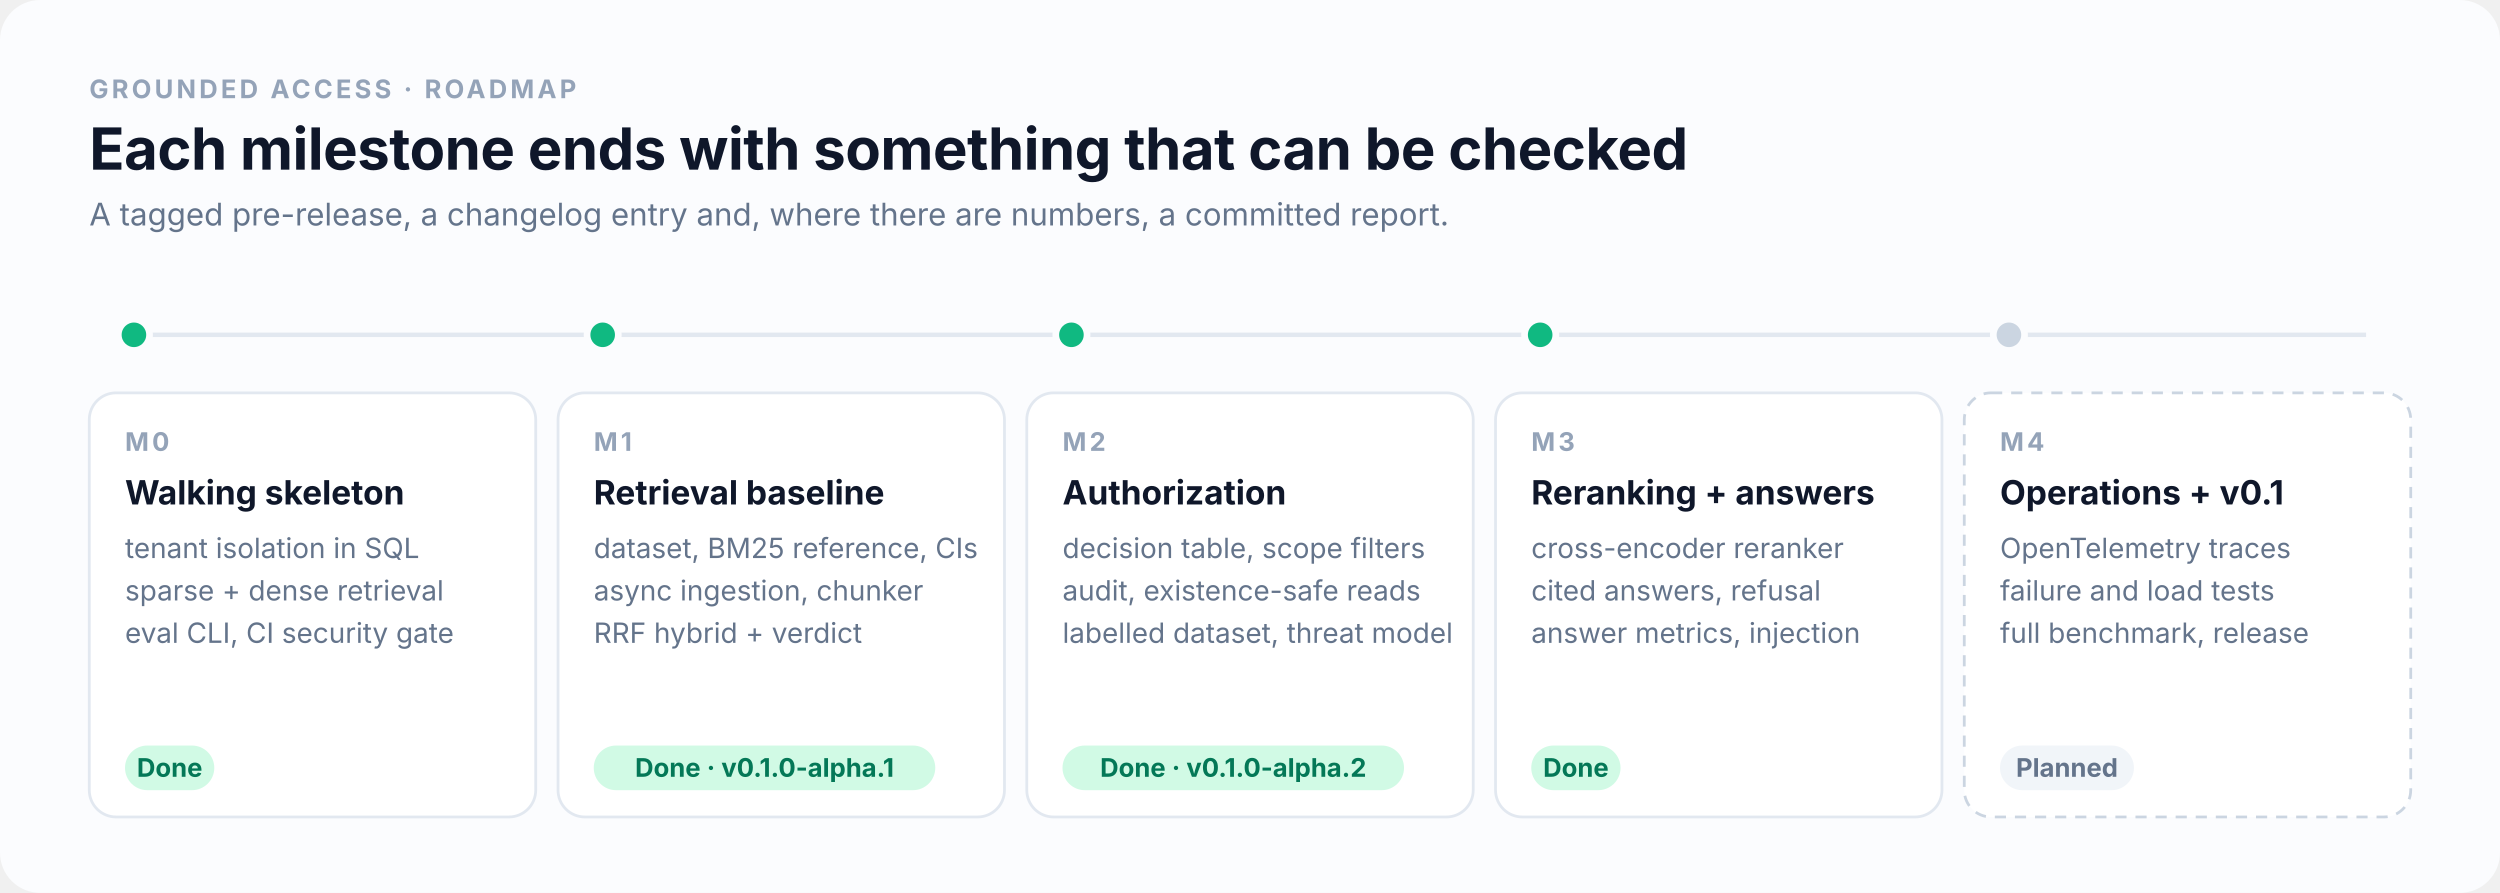
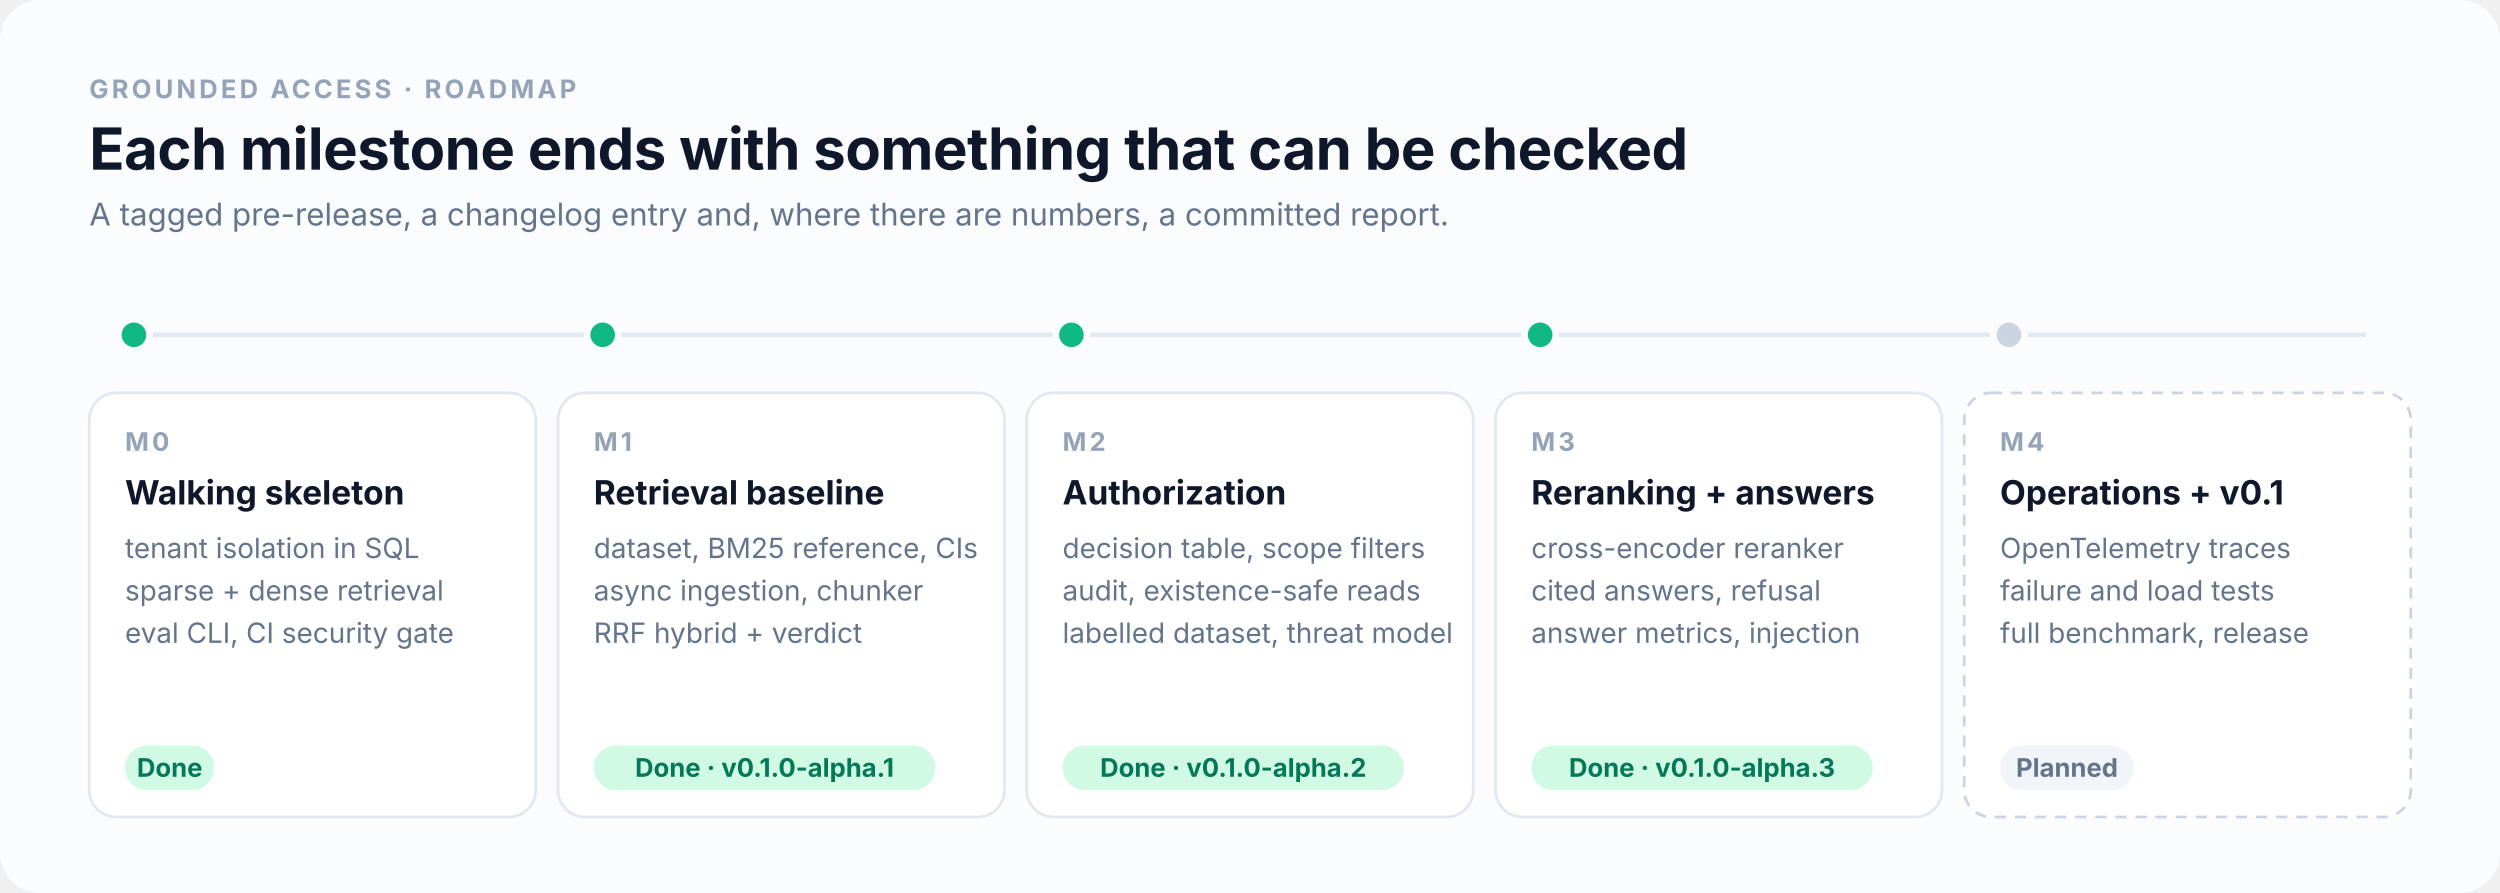
<svg xmlns="http://www.w3.org/2000/svg" viewBox="0 0 1120 400" width="1120" height="400" role="img" aria-labelledby="ttl dsc" style="max-width:100%;height:auto">
  <defs>
    <marker id="ar" viewBox="0 0 10 10" refX="9" refY="5" markerWidth="7" markerHeight="7" orient="auto-start-reverse">
      <path class="mk" d="M0 0 L10 5 L0 10 z" />
    </marker>
    <marker id="ar-v" viewBox="0 0 10 10" refX="9" refY="5" markerWidth="7" markerHeight="7" orient="auto-start-reverse">
      <path class="mk-v" d="M0 0 L10 5 L0 10 z" />
    </marker>
  </defs>
  <style>
    text{font-family:-apple-system,BlinkMacSystemFont,"Segoe UI","PingFang SC","Hiragino Sans GB","Microsoft YaHei",Inter,Roboto,sans-serif;}
    .bg{fill:#FBFCFE}
    .kicker{font-size:11.5px;font-weight:700;fill:#94A3B8;letter-spacing:1.4px}
    .title{font-size:26px;font-weight:700;fill:#0F172A;letter-spacing:-.2px}
    .sub{font-size:14px;fill:#64748B}
    .lbl{font-size:15px;font-weight:650;fill:#0F172A}
    .lbl-sm{font-size:13.5px;font-weight:650;fill:#0F172A}
    .txt{font-size:12.5px;fill:#64748B}
    .txt-d{font-size:12.5px;fill:#334155}
    .foot{font-size:12.5px;fill:#64748B}
    .mono{font-family:ui-monospace,SFMono-Regular,Menlo,Consolas,monospace;font-size:12px;font-weight:500;fill:#334155}
    .code{font-family:ui-monospace,SFMono-Regular,Menlo,Consolas,monospace;font-size:12.5px;fill:#E2E8F0}
    .codek{font-family:ui-monospace,SFMono-Regular,Menlo,Consolas,monospace;font-size:12.5px;fill:#7DD3FC}
    .num{font-size:13px;font-weight:650;fill:#0F172A}
    .big{font-size:30px;font-weight:700;fill:#0F172A}
    .bigok{font-size:30px;font-weight:700;fill:#059669}
    .card{fill:#FFFFFF;stroke:#E2E8F0;stroke-width:1.25}
    .dash{fill:#FFFFFF;stroke:#CBD5E1;stroke-width:1.25;stroke-dasharray:5 4}
    .group{fill:#F1F5F9;fill-opacity:.55;stroke:#E2E8F0;stroke-width:1.25}
    .blue{fill:#EFF6FF;stroke:#BFDBFE;stroke-width:1.25}
    .teal{fill:#F0FDFA;stroke:#99F6E4;stroke-width:1.25}
    .violet{fill:#F5F3FF;stroke:#DDD6FE;stroke-width:1.25}
    .amber{fill:#FFFBEB;stroke:#FDE68A;stroke-width:1.25}
    .rose{fill:#FFF1F2;stroke:#FECDD3;stroke-width:1.25}
    .green{fill:#ECFDF5;stroke:#A7F3D0;stroke-width:1.25}
    .dark{fill:#0F172A}
    .ln{stroke:#94A3B8;stroke-width:1.5;fill:none}
    .ln-v{stroke:#6366F1;stroke-width:1.75;fill:none}
    .mk{fill:#94A3B8}.mk-v{fill:#6366F1}
    .bar-s{fill:#38BDF8}.bar-d{fill:#6366F1}.bar-h{fill:#A78BFA}.bar-x{fill:#10B981}.bar-r{fill:#CBD5E1}
    .axis{stroke:#E2E8F0;stroke-width:1}
    .whisk{stroke:#0F172A;stroke-width:1.5}
    .pill-ok{fill:#D1FAE5}.pill-ok-t{font-size:11.5px;font-weight:700;fill:#047857}
    .pill-now{fill:#E0E7FF}.pill-now-t{font-size:11.5px;font-weight:700;fill:#4338CA}
    .pill-next{fill:#F1F5F9}.pill-next-t{font-size:11.5px;font-weight:700;fill:#64748B}
  </style>
  <rect class="bg" width="1120" height="400" rx="18" />
  <text class="kicker" x="40" y="44">GROUNDED ACCESS · ROADMAP</text>
  <text class="title" x="40" y="76">Each milestone ends with something that can be checked</text>
  <text class="sub" x="40" y="101">A tagged pre-release, a changelog entry and, where there are numbers, a committed report.</text>
  <line class="axis" x1="60" y1="150" x2="1060" y2="150" style="stroke-width:2" />
  <circle cx="60" cy="150" r="7" fill="#10B981" stroke="#FBFCFE" stroke-width="3" />
  <rect class="card" x="40" y="176" width="200" height="190" rx="12" />
  <text class="kicker" x="56" y="202">M0</text>
  <text class="lbl" x="56" y="226">Walking skeleton</text>
  <text class="txt" x="56" y="250">tenant isolation in SQL</text>
  <text class="txt" x="56" y="269">sparse + dense retrieval</text>
  <text class="txt" x="56" y="288">eval CLI, CI security gate</text>
  <rect class="pill-ok" x="56" y="334" width="40" height="20" rx="10" />
  <text class="pill-ok-t" x="76.0" y="348" text-anchor="middle">Done</text>
  <circle cx="270" cy="150" r="7" fill="#10B981" stroke="#FBFCFE" stroke-width="3" />
  <rect class="card" x="250" y="176" width="200" height="190" rx="12" />
  <text class="kicker" x="266" y="202">M1</text>
  <text class="lbl" x="266" y="226">Retrieval baseline</text>
  <text class="txt" x="266" y="250">dataset, BM25 reference, CIs</text>
  <text class="txt" x="266" y="269">async ingestion, chunker</text>
  <text class="txt" x="266" y="288">RRF hybrid + verdict</text>
  <rect class="pill-ok" x="266" y="334" width="153" height="20" rx="10" />
  <text class="pill-ok-t" x="342.5" y="348" text-anchor="middle">Done · v0.1.0-alpha.1</text>
  <circle cx="480" cy="150" r="7" fill="#10B981" stroke="#FBFCFE" stroke-width="3" />
  <rect class="card" x="460" y="176" width="200" height="190" rx="12" />
  <text class="kicker" x="476" y="202">M2</text>
  <text class="lbl" x="476" y="226">Authorization</text>
  <text class="txt" x="476" y="250">decision table, scope filters</text>
  <text class="txt" x="476" y="269">audit, existence-safe reads</text>
  <text class="txt" x="476" y="288">labelled dataset, threat model</text>
  <rect class="pill-ok" x="476" y="334" width="153" height="20" rx="10" />
  <text class="pill-ok-t" x="552.5" y="348" text-anchor="middle">Done · v0.1.0-alpha.2</text>
  <circle cx="690" cy="150" r="7" fill="#10B981" stroke="#FBFCFE" stroke-width="3" />
  <rect class="card" x="670" y="176" width="200" height="190" rx="12" />
  <text class="kicker" x="686" y="202">M3</text>
  <text class="lbl" x="686" y="226">Reranking + answers</text>
  <text class="txt" x="686" y="250">cross-encoder reranker</text>
  <text class="txt" x="686" y="269">cited answers, refusal</text>
  <text class="txt" x="686" y="288">answer metrics, injection</text>
-   <rect class="pill-ok" x="686" y="334" width="40" height="20" rx="10" />
-   <text class="pill-ok-t" x="706.0" y="348" text-anchor="middle">Done</text>
+   <rect class="pill-ok" x="686" y="334" width="153" height="20" rx="10" />
+   <text class="pill-ok-t" x="762.5" y="348" text-anchor="middle">Done · v0.1.0-alpha.3</text>
  <circle cx="900" cy="150" r="7" fill="#CBD5E1" stroke="#FBFCFE" stroke-width="3" />
  <rect class="dash" x="880" y="176" width="200" height="190" rx="12" />
  <text class="kicker" x="896" y="202">M4</text>
  <text class="lbl" x="896" y="226">Operations + v0.1</text>
  <text class="txt" x="896" y="250">OpenTelemetry traces</text>
  <text class="txt" x="896" y="269">failure and load tests</text>
  <text class="txt" x="896" y="288">full benchmark, release</text>
  <rect class="pill-next" x="896" y="334" width="60" height="20" rx="10" />
  <text class="pill-next-t" x="926.0" y="348" text-anchor="middle">Planned</text>
</svg>
